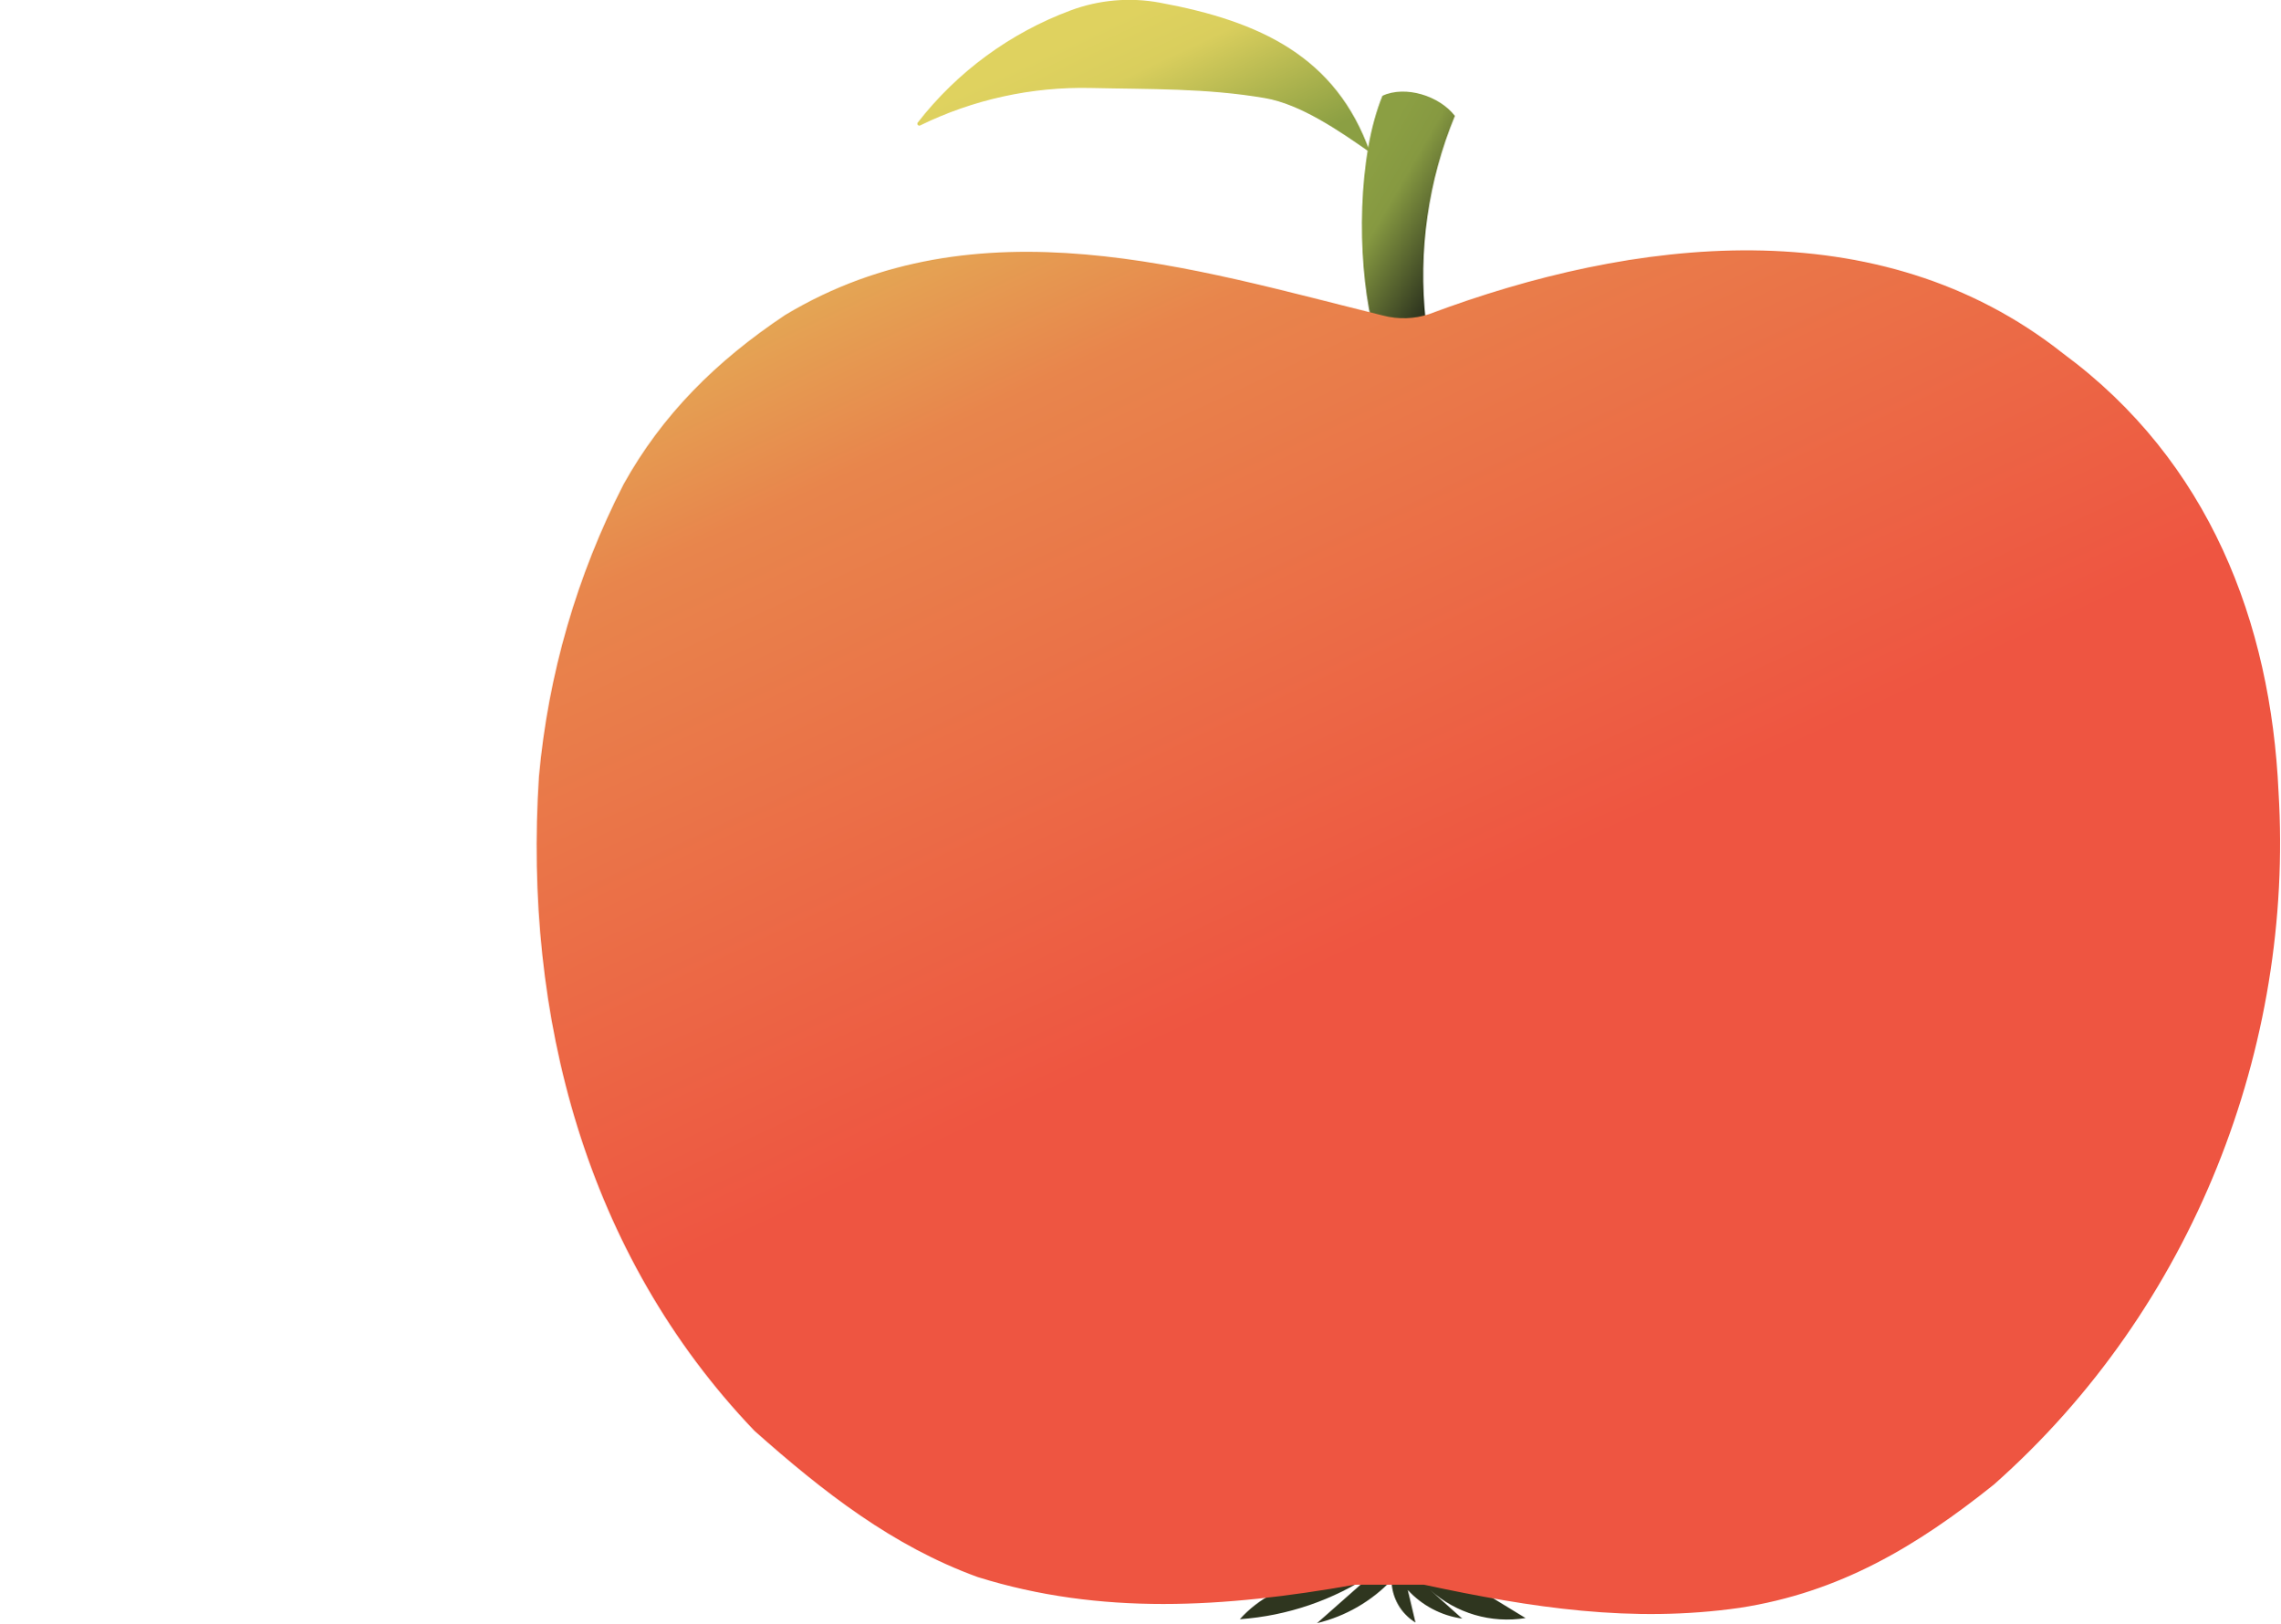
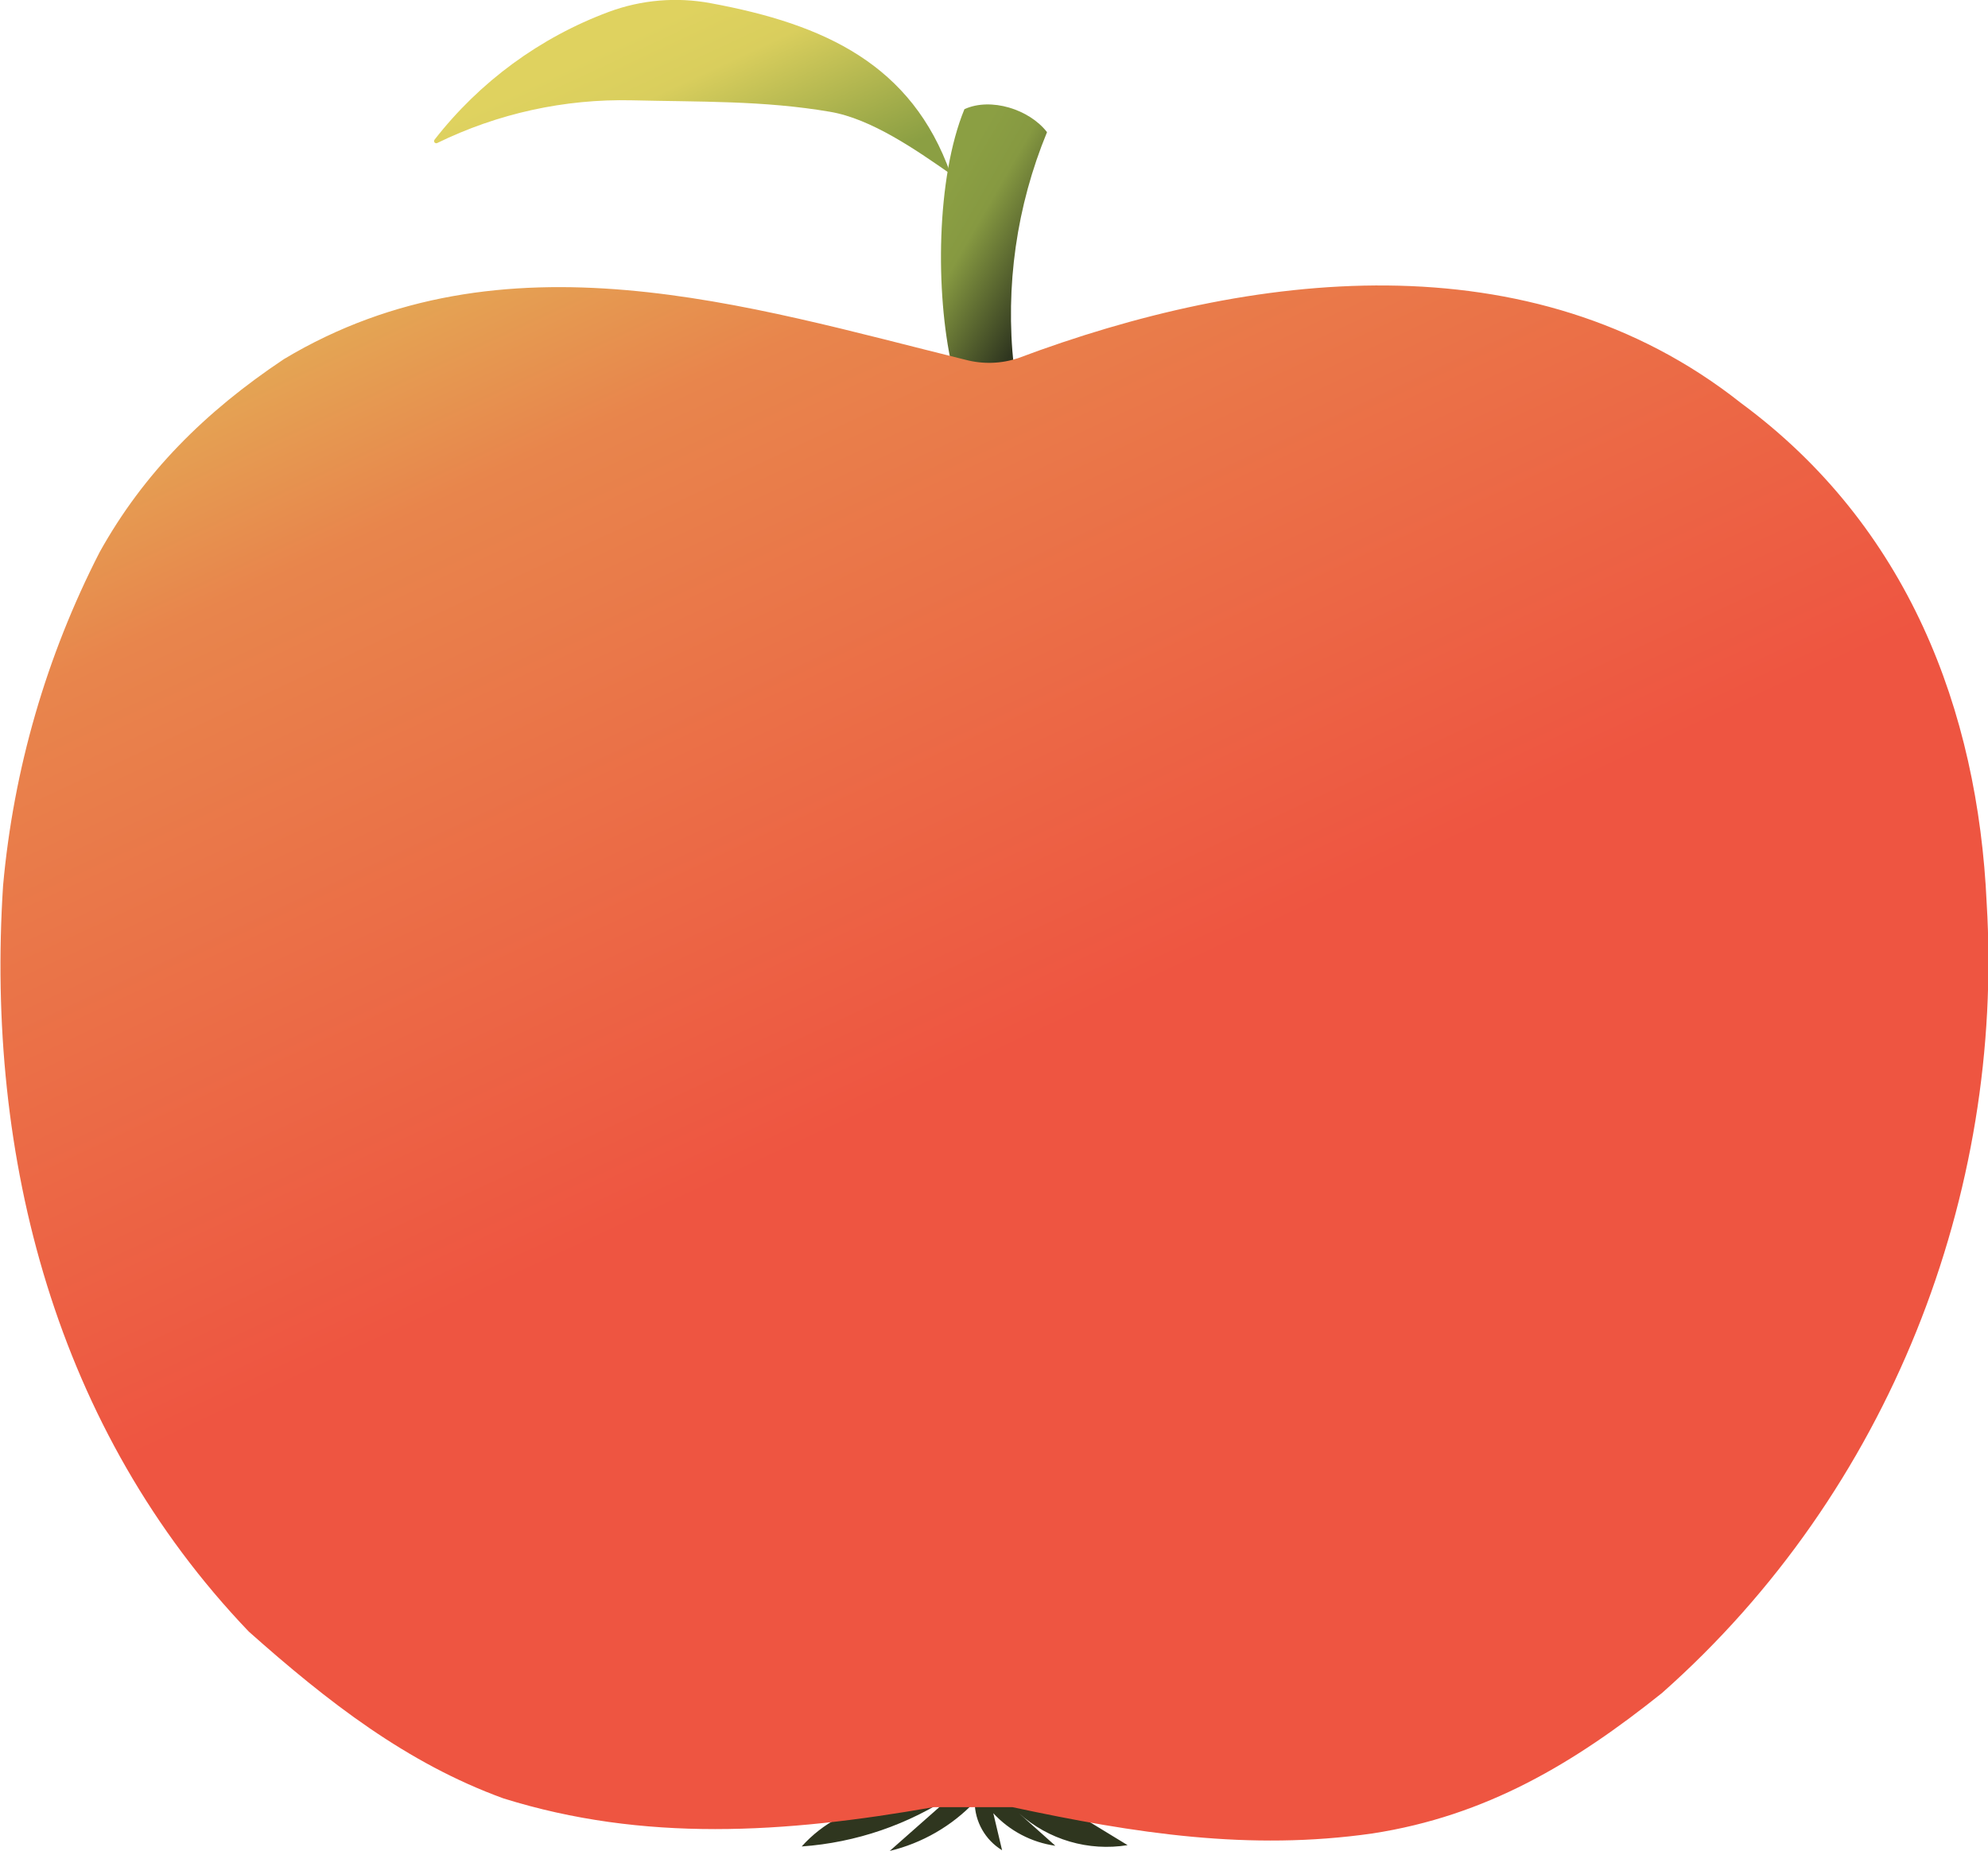
- <svg xmlns="http://www.w3.org/2000/svg" viewBox="0 0 296.21 210.91">
+ <svg xmlns="http://www.w3.org/2000/svg" viewBox="0 0 226.5 210.91">
  <defs>
    <style>.a{fill:#2f361f;}.b{fill:url(#a);}.c{fill:url(#b);}.d{fill:url(#c);}.e{fill:none;}</style>
-     <linearGradient id="a" x1="100.8" y1="31.33" x2="114.87" y2="61.51" gradientUnits="userSpaceOnUse">
+     <linearGradient id="a" x1="70.81" y1="0.54" x2="84.88" y2="30.71" gradientUnits="userSpaceOnUse">
      <stop offset="0" stop-color="#dfd25f" />
      <stop offset="0.11" stop-color="#dfd25f" />
      <stop offset="0.33" stop-color="#d9ce5d" />
      <stop offset="0.85" stop-color="#8b9f43" />
      <stop offset="1" stop-color="#8b9f43" />
    </linearGradient>
-     <linearGradient id="b" x1="134.1" y1="53.23" x2="150.97" y2="62.97" gradientUnits="userSpaceOnUse">
+     <linearGradient id="b" x1="104.11" y1="22.43" x2="120.99" y2="32.17" gradientUnits="userSpaceOnUse">
      <stop offset="0" stop-color="#8b9f43" />
      <stop offset="0.15" stop-color="#8b9f43" />
      <stop offset="0.4" stop-color="#869941" />
      <stop offset="0.95" stop-color="#2f361f" />
      <stop offset="1" stop-color="#2f361f" />
    </linearGradient>
-     <linearGradient id="c" x1="101.28" y1="53.2" x2="188.03" y2="239.24" gradientUnits="userSpaceOnUse">
+     <linearGradient id="c" x1="71.29" y1="22.4" x2="158.04" y2="208.44" gradientUnits="userSpaceOnUse">
      <stop offset="0" stop-color="#e4a554" />
      <stop offset="0.11" stop-color="#e8854c" />
      <stop offset="0.52" stop-color="#ee5541" />
      <stop offset="0.87" stop-color="#ee5541" />
    </linearGradient>
  </defs>
-   <path class="a" d="M149.28,235.45l9.18,5.6a14.94,14.94,0,0,1-12.37-3.63l4.14,3.7a11.84,11.84,0,0,1-7.07-3.72l1,4.23a6.5,6.5,0,0,1-3.11-5.5,19.79,19.79,0,0,1-9.68,5.58l7.3-6.45a35.76,35.76,0,0,1-17.33,5.94,15,15,0,0,1,9.19-4.86c4.08-.53,8-3.43,12.1-2.94A18.55,18.55,0,0,1,149.28,235.45Z" transform="translate(39.73 -30.8)" />
-   <path class="b" d="M138.25,50.6c-3.88-2.72-9-6.27-13.68-7.06-7.61-1.3-14.9-1.13-22.62-1.31A48,48,0,0,0,79.8,47.1a.25.25,0,0,1-.31-.37A45.09,45.09,0,0,1,99.36,32.15a21.82,21.82,0,0,1,11.6-1c13,2.4,22.89,7,27.29,19.43" transform="translate(39.73 -30.8)" />
-   <path class="c" d="M145.49,72.47a54.37,54.37,0,0,1,3.79-26.61c-2-2.6-6.41-4-9.41-2.62-3.23,7.85-3.3,20.94-1.44,29.23C140.76,72.58,143.16,72.36,145.49,72.47Z" transform="translate(39.73 -30.8)" />
-   <path class="d" d="M145.94,71.61c26.34-9.89,58.34-13.89,82.34,5.11,19,14,27,35,28,57,2,33-11,67-37,90-10,8-20,14-33,16-14,2-27,0-41-3h-9c-17,3-33,4-49-1-11-4-20-11-29-19-22-23-30-54-28-85a103.62,103.62,0,0,1,11-38c5-9,12-16,21-22,25-15,53-6,77.67.08A10.52,10.52,0,0,0,145.94,71.61Z" transform="translate(39.73 -30.8)" />
-   <path class="e" d="M69.2,212.56c18.16,10.76,24,10.83,34.62,11.65,12.44.95,19.19-3.82,37.55-3.07,21.64.88,21.55,4.37,34,4,10.7-.33,24,2.67,43.11-12.12" transform="translate(39.73 -30.8)" />
-   <path class="e" d="M39.51,156.77q99.67,2.31,201.32-3.49l4-.24" transform="translate(39.73 -30.8)" />
-   <path class="e" d="M-38.8,182.25a.57.57,0,0,1-.93,0" transform="translate(39.73 -30.8)" />
+   <path class="a" d="M119.29,204.65l9.18,5.6a14.92,14.92,0,0,1-12.37-3.63l4.14,3.7a11.88,11.88,0,0,1-7.07-3.71l1,4.22a6.51,6.51,0,0,1-3.12-5.5,19.79,19.79,0,0,1-9.68,5.58l7.3-6.45a35.76,35.76,0,0,1-17.33,5.94,15,15,0,0,1,9.19-4.86c4.08-.53,8-3.42,12.1-2.94A18.69,18.69,0,0,1,119.29,204.65Z" />
+   <path class="b" d="M108.27,19.8c-3.89-2.71-9-6.27-13.69-7.06C87,11.44,79.68,11.62,72,11.43A48,48,0,0,0,49.81,16.3a.25.25,0,0,1-.31-.37A45.09,45.09,0,0,1,69.37,1.35,21.82,21.82,0,0,1,81,.37c13,2.4,22.89,7,27.3,19.43" />
+   <path class="c" d="M115.5,41.67a54.37,54.37,0,0,1,3.79-26.61c-2-2.6-6.4-4-9.41-2.62-3.23,7.86-3.3,20.94-1.44,29.23C110.78,41.79,113.17,41.56,115.5,41.67Z" />
+   <path class="d" d="M116,40.81c26.35-9.89,58.35-13.89,82.35,5.11,19,14,27,35,28,57,2,33-11,67-37,90-10,8-20,14-33,16-14,2-27,0-41-3h-9c-17,3-33,4-49-1-11-4-20-11-29-19-22-23-30-54-28-85a103.62,103.62,0,0,1,11-38c5-9,12-16,21-22,25-15,53-6,77.67.08A10.49,10.49,0,0,0,116,40.81Z" />
+   <path class="e" d="M39.22,181.77c18.15,10.75,24,10.82,34.61,11.64,12.45,1,19.19-3.81,37.55-3.07,21.65.89,21.55,4.38,34,4,10.7-.32,24,2.67,43.11-12.12" />
+   <path class="e" d="M9.52,126q99.68,2.31,201.32-3.49l4-.24" />
</svg>
